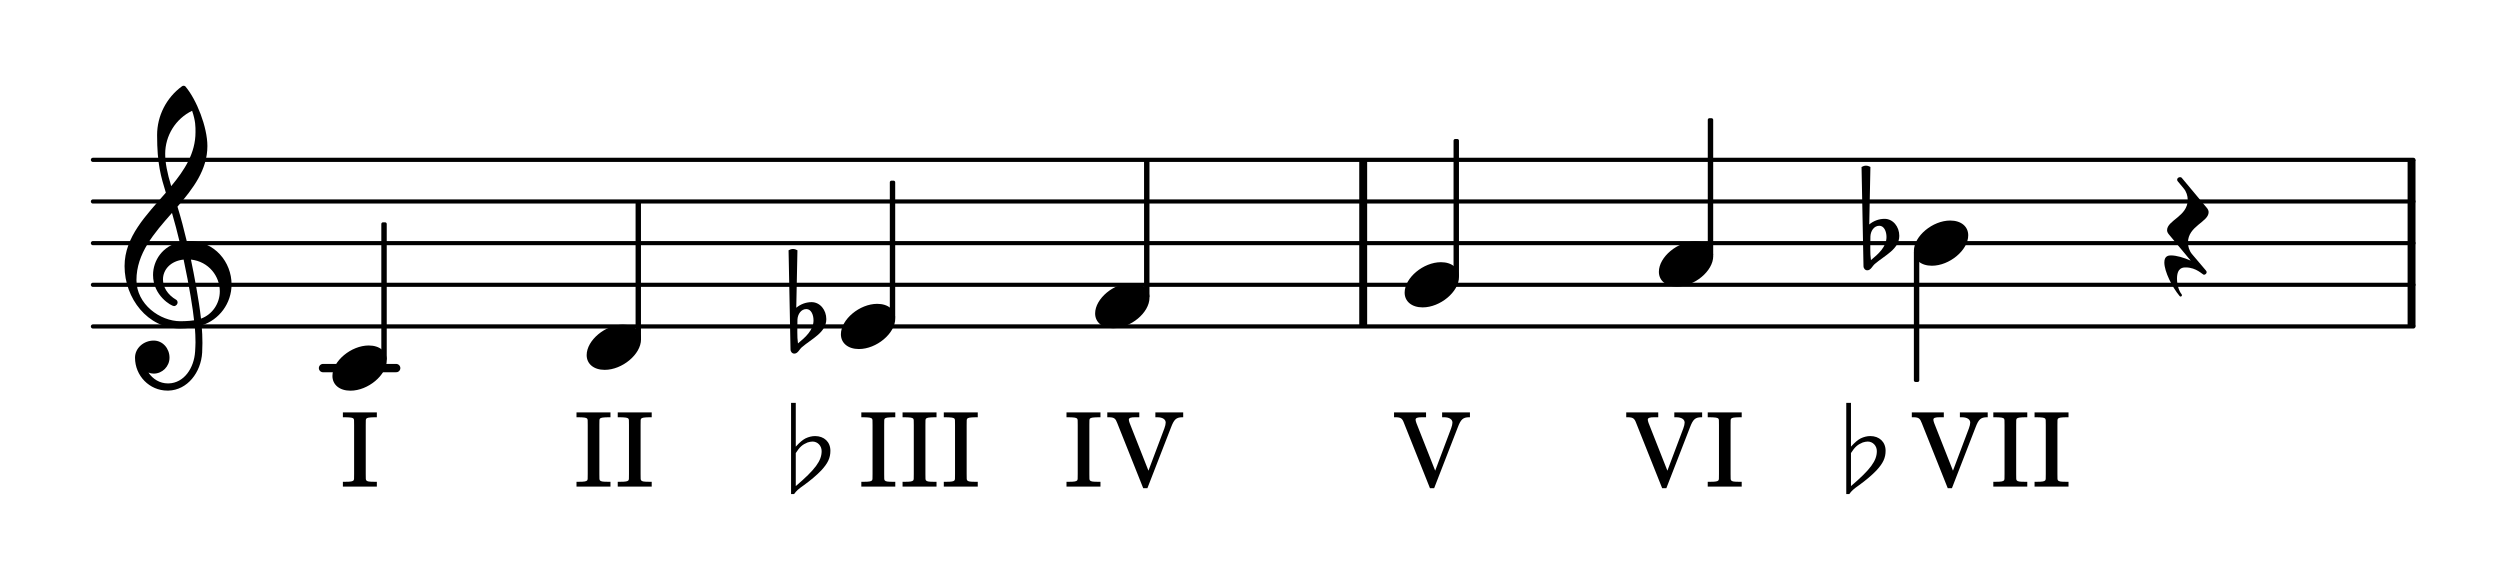
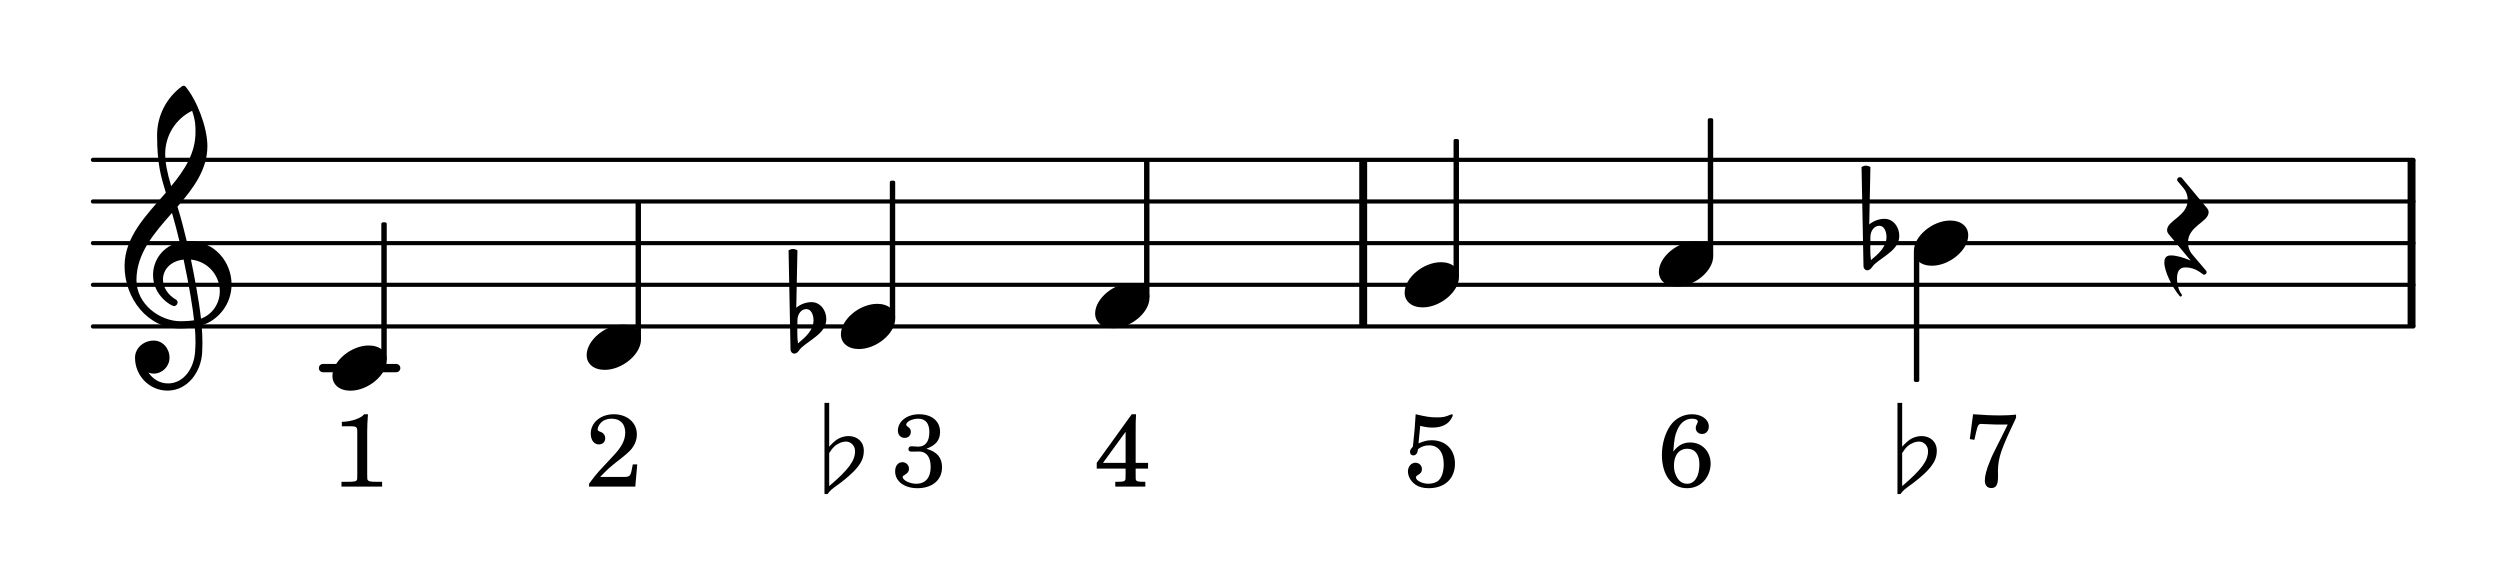
<svg xmlns="http://www.w3.org/2000/svg" xmlns:xlink="http://www.w3.org/1999/xlink" width="299pt" height="70pt" viewBox="0 0 299 70">
  <defs>
    <g>
      <g id="glyph-0-0">
-         <path d="M 4.828 -1.906 L 2.578 -7.609 C 2.516 -7.766 2.484 -7.938 2.484 -8 C 2.484 -8.219 2.688 -8.297 3.25 -8.297 L 3.734 -8.297 L 3.734 -8.875 L -0.094 -8.875 L -0.094 -8.297 L 0.141 -8.297 C 0.719 -8.281 0.891 -8.156 1.094 -7.609 L 4.203 0.188 L 4.703 0.188 L 7.531 -7.094 C 7.891 -8.047 8.156 -8.281 8.859 -8.297 L 8.984 -8.297 L 8.984 -8.875 L 5.656 -8.875 L 5.656 -8.297 L 5.891 -8.297 C 6.516 -8.297 6.891 -8.047 6.891 -7.656 C 6.891 -7.484 6.828 -7.219 6.734 -6.969 Z M 4.828 -1.906 " />
+         <path d="M 2.016 -7.266 C 2.688 -7.109 3.016 -7.062 3.5 -7.062 C 4.547 -7.062 5.312 -7.422 5.719 -8.109 C 5.859 -8.328 5.906 -8.453 5.906 -8.547 C 5.906 -8.625 5.875 -8.656 5.797 -8.656 C 5.766 -8.656 5.719 -8.641 5.641 -8.609 C 5.047 -8.344 4.719 -8.281 4.016 -8.281 C 3.219 -8.281 2.734 -8.359 1.469 -8.656 C 1.422 -7.625 1.312 -6.312 1.141 -4.781 C 0.891 -4.516 0.797 -4.359 0.797 -4.156 C 0.797 -3.891 0.953 -3.734 1.188 -3.734 C 1.516 -3.734 1.703 -4 1.75 -4.484 C 2.172 -4.797 2.578 -4.938 3.078 -4.938 C 4.188 -4.938 4.828 -4.094 4.828 -2.688 C 4.828 -1.859 4.625 -1.156 4.25 -0.781 C 4.016 -0.516 3.5 -0.344 3 -0.344 C 2.266 -0.344 1.5 -0.719 1.5 -1.109 C 1.5 -1.188 1.578 -1.297 1.719 -1.375 C 2.109 -1.609 2.219 -1.766 2.219 -2.109 C 2.219 -2.531 1.875 -2.859 1.438 -2.859 C 0.953 -2.859 0.547 -2.406 0.547 -1.828 C 0.547 -1.219 0.906 -0.609 1.469 -0.219 C 1.875 0.047 2.375 0.188 3.031 0.188 C 4.953 0.188 6.172 -0.953 6.172 -2.75 C 6.172 -4.422 5.062 -5.547 3.391 -5.547 C 2.859 -5.547 2.484 -5.453 1.812 -5.172 Z M 2.016 -7.266 " />
      </g>
      <g id="glyph-0-1">
-         <path d="M 0.469 -8.297 L 0.719 -8.297 C 1.422 -8.281 1.641 -8.25 1.75 -8.125 C 1.812 -8.016 1.812 -7.984 1.812 -7.359 L 1.812 -1.516 C 1.812 -0.891 1.812 -0.859 1.75 -0.75 C 1.641 -0.625 1.422 -0.578 0.719 -0.578 L 0.469 -0.578 L 0.469 0 L 4.531 0 L 4.531 -0.578 L 4.297 -0.578 C 3.609 -0.578 3.375 -0.609 3.266 -0.75 C 3.203 -0.859 3.203 -0.891 3.203 -1.516 L 3.203 -7.359 C 3.203 -8 3.203 -8.016 3.266 -8.125 C 3.375 -8.25 3.594 -8.281 4.297 -8.297 L 4.531 -8.297 L 4.531 -8.875 L 0.469 -8.875 Z M 0.469 -8.297 " />
+         <path d="M 3.953 -8.656 C 3.547 -8.156 2.406 -7.766 1.281 -7.75 L 1.281 -7.219 L 2.359 -7.219 C 3.078 -7.203 3.141 -7.125 3.125 -6.438 L 3.125 -1.516 C 3.125 -0.891 3.125 -0.859 3.047 -0.75 C 2.953 -0.625 2.719 -0.578 2.031 -0.578 L 1.234 -0.578 L 1.234 0 L 6.094 0 L 6.094 -0.578 L 5.422 -0.578 C 4.734 -0.578 4.5 -0.625 4.406 -0.75 C 4.312 -0.859 4.312 -0.875 4.312 -1.516 L 4.312 -6.594 C 4.312 -7.281 4.344 -7.859 4.406 -8.656 Z M 3.953 -8.656 " />
+       </g>
+       <g id="glyph-0-2">
+         <path d="M 6.203 -2.656 L 5.672 -2.656 L 5.547 -2.031 C 5.391 -1.234 5.281 -1.156 4.531 -1.156 L 1.766 -1.156 C 2.625 -2.047 2.906 -2.297 3.688 -2.922 C 4.812 -3.781 5.281 -4.203 5.578 -4.578 C 5.969 -5.109 6.156 -5.656 6.156 -6.266 C 6.156 -7.656 5 -8.656 3.391 -8.656 C 1.828 -8.656 0.641 -7.656 0.641 -6.344 C 0.641 -5.578 1.031 -5.047 1.609 -5.047 C 2.062 -5.047 2.375 -5.344 2.375 -5.797 C 2.375 -6.094 2.203 -6.375 1.938 -6.5 C 1.484 -6.672 1.469 -6.703 1.469 -6.859 C 1.469 -7.047 1.594 -7.328 1.766 -7.531 C 2.062 -7.922 2.562 -8.125 3.141 -8.125 C 4.172 -8.125 4.766 -7.5 4.766 -6.469 C 4.766 -5.562 4.344 -4.734 3.312 -3.656 C 2.406 -2.688 1.844 -2.094 1.641 -1.859 C 1.188 -1.344 0.969 -1.062 0.438 -0.344 L 0.438 0 L 5.969 0 Z M 6.203 -2.656 " />
+       </g>
+       <g id="glyph-0-3">
+         <path d="M 4.25 -4.531 C 5.375 -4.938 5.891 -5.562 5.891 -6.547 C 5.891 -7.828 4.906 -8.656 3.375 -8.656 C 1.938 -8.656 0.844 -7.812 0.844 -6.688 C 0.844 -6.188 1.188 -5.828 1.656 -5.828 C 2.094 -5.828 2.391 -6.125 2.391 -6.562 C 2.391 -6.844 2.281 -7 2 -7.188 C 1.875 -7.281 1.844 -7.328 1.844 -7.422 C 1.844 -7.766 2.562 -8.125 3.266 -8.125 C 4.141 -8.125 4.609 -7.578 4.609 -6.531 C 4.609 -5.391 4.141 -4.781 3.266 -4.781 C 3.156 -4.781 2.953 -4.797 2.766 -4.812 C 2.672 -4.828 2.562 -4.828 2.5 -4.828 C 2.234 -4.828 2.109 -4.703 2.109 -4.484 C 2.109 -4.281 2.219 -4.188 2.5 -4.188 C 2.562 -4.188 2.672 -4.188 2.781 -4.188 C 3.031 -4.203 3.219 -4.203 3.359 -4.203 C 4.266 -4.203 4.766 -3.547 4.766 -2.344 C 4.766 -1.062 4.141 -0.344 3.031 -0.344 C 2.266 -0.344 1.422 -0.766 1.422 -1.141 C 1.422 -1.25 1.453 -1.281 1.688 -1.422 C 2.031 -1.625 2.172 -1.828 2.172 -2.141 C 2.172 -2.578 1.828 -2.922 1.391 -2.922 C 0.859 -2.922 0.516 -2.484 0.516 -1.828 C 0.516 -0.641 1.609 0.188 3.188 0.188 C 4.969 0.188 6.125 -0.797 6.125 -2.312 C 6.125 -3.469 5.531 -4.172 4.25 -4.531 Z M 4.25 -4.531 " />
+       </g>
+       <g id="glyph-0-4">
+         <path d="M 4.531 -8.656 L 0.344 -2.844 L 0.344 -2.156 L 3.797 -2.156 L 3.797 -1.516 C 3.797 -0.891 3.797 -0.859 3.719 -0.75 C 3.625 -0.609 3.391 -0.578 2.688 -0.578 L 2.562 -0.578 L 2.562 0 L 6.156 0 L 6.156 -0.578 L 6.094 -0.578 C 5.391 -0.578 5.172 -0.609 5.062 -0.75 C 5 -0.859 5 -0.875 5 -1.516 L 5 -2.156 L 6.484 -2.156 L 6.484 -2.844 L 5 -2.844 L 5 -6.203 C 5 -7.734 5 -7.766 5.047 -8.656 Z M 3.797 -2.844 L 1.094 -2.844 L 3.797 -6.562 Z M 3.797 -2.844 " />
+       </g>
+       <g id="glyph-0-5">
+         <path d="M 1.875 -4.188 C 2 -5.719 2.062 -6.125 2.344 -6.75 C 2.688 -7.625 3.344 -8.125 4.125 -8.125 C 4.547 -8.125 4.812 -8 4.812 -7.766 C 4.812 -7.719 4.797 -7.688 4.75 -7.594 C 4.625 -7.359 4.562 -7.188 4.562 -7.016 C 4.562 -6.609 4.875 -6.297 5.312 -6.297 C 5.797 -6.297 6.125 -6.672 6.125 -7.188 C 6.125 -8.031 5.281 -8.656 4.109 -8.656 C 3.094 -8.656 2.156 -8.172 1.562 -7.359 C 0.891 -6.406 0.516 -5.125 0.516 -3.781 C 0.516 -1.375 1.703 0.188 3.516 0.188 C 4.312 0.188 4.984 -0.094 5.5 -0.625 C 6.031 -1.172 6.344 -1.969 6.344 -2.75 C 6.344 -4.203 5.312 -5.281 3.906 -5.281 C 3.078 -5.281 2.453 -4.953 1.875 -4.188 Z M 3.562 -4.531 C 4.469 -4.531 5 -3.844 5 -2.672 C 5 -1.234 4.438 -0.344 3.547 -0.344 C 2.969 -0.344 2.547 -0.641 2.25 -1.234 C 2.047 -1.625 1.953 -2.047 1.953 -2.5 C 1.953 -3.766 2.562 -4.531 3.562 -4.531 Z M 3.562 -4.531 " />
+       </g>
+       <g id="glyph-0-6">
+         <path d="M 0.719 -5.688 L 1.266 -5.594 L 1.484 -6.562 C 1.672 -7.375 1.766 -7.5 2.109 -7.5 C 2.172 -7.5 2.281 -7.5 2.391 -7.484 C 3.891 -7.422 3.891 -7.422 4.469 -7.422 C 4.625 -7.422 4.906 -7.422 5.25 -7.422 L 4.422 -5.75 C 3.5 -3.938 3.391 -3.719 3.094 -2.953 C 2.703 -2.031 2.516 -1.25 2.516 -0.734 C 2.516 -0.172 2.797 0.172 3.281 0.172 C 3.875 0.172 4.109 -0.219 4.094 -1.297 C 4.031 -3.062 4.25 -3.922 5.578 -6.797 C 5.75 -7.188 5.938 -7.578 6.125 -7.953 C 6.141 -7.984 6.172 -8.094 6.25 -8.25 L 6.25 -8.609 C 5.516 -8.547 5.109 -8.516 4.359 -8.516 C 3.281 -8.516 2.438 -8.562 1.109 -8.656 Z M 0.719 -5.688 " />
      </g>
      <g id="glyph-1-0">
        <path d="M 4.344 -2.703 C 2.25 -2.703 0 -0.844 0 0.938 C 0 1.984 0.844 2.703 2.156 2.703 C 4.25 2.703 6.5 0.844 6.5 -0.938 C 6.5 -1.984 5.656 -2.703 4.344 -2.703 Z M 4.344 -2.703 " />
      </g>
      <g id="glyph-1-1">
        <path d="M 5.297 12.656 L 5.312 11.797 L 5.234 11.797 C 4.266 11.797 3.422 11.281 2.906 10.5 C 3.109 10.578 3.312 10.625 3.531 10.625 C 4.562 10.625 5.422 9.766 5.422 8.719 C 5.422 7.609 4.609 6.672 3.531 6.672 C 2.344 6.672 1.297 7.562 1.297 8.719 C 1.297 10.891 3.031 12.656 5.172 12.656 Z M 9.188 4.047 C 8.938 1.812 8.359 -1.234 7.984 -3.016 C 10.125 -2.781 11.438 -1.016 11.438 0.781 C 11.438 2.25 10.531 3.562 9.188 4.047 Z M 1.469 -0.562 C 1.469 -3.75 3.578 -6.172 5.719 -8.594 C 6.062 -7.438 6.359 -6.25 6.641 -5.094 C 4.609 -4.641 3.453 -2.922 3.453 -1.172 C 3.453 1.312 5.656 2.547 5.953 2.547 C 6.203 2.547 6.391 2.328 6.391 2.109 C 6.391 2.016 6.359 1.906 6.25 1.812 C 5.141 1.172 4.641 0.234 4.641 -0.641 C 4.641 -1.797 5.531 -2.844 7.109 -3.016 C 7.797 0.203 8.234 2.969 8.359 4.25 C 7.672 4.359 6.75 4.359 6.734 4.359 C 4.281 4.359 1.469 2.328 1.469 -0.562 Z M 4.984 -11.016 C 2.656 -8.328 0.047 -5.75 0.047 -2.234 C 0.047 1.641 2.828 5.219 6.672 5.219 C 7.562 5.219 8.344 5.078 8.453 5.062 C 8.5 5.672 8.531 6.281 8.531 6.891 C 8.531 7.25 8.5 7.625 8.484 7.984 C 8.359 9.953 7.172 11.75 5.312 11.797 L 5.297 12.656 C 7.562 12.594 9.188 10.484 9.328 8.109 C 9.344 7.734 9.359 7.328 9.359 6.953 C 9.359 6.25 9.328 5.562 9.266 4.859 C 11.375 4.188 12.844 2.219 12.844 -0.047 C 12.844 -2.688 10.844 -5.234 7.75 -5.234 C 7.625 -5.234 7.531 -5.219 7.484 -5.219 C 7.156 -6.594 6.797 -7.984 6.375 -9.344 C 8.25 -11.516 9.953 -13.75 9.953 -16.594 C 9.953 -18.844 8.672 -22.141 7.312 -23.734 C 7.188 -23.828 7.031 -23.828 6.906 -23.734 C 5.047 -22.375 3.938 -20.203 3.938 -17.906 C 3.938 -14.406 4.406 -12.922 4.984 -11.016 Z M 8.531 -18.25 C 8.531 -15.734 7.219 -13.719 5.625 -11.797 C 5.141 -13.375 4.906 -14.625 4.906 -15.656 C 4.906 -17.844 6.156 -19.859 8.125 -20.812 C 8.547 -19.562 8.531 -18.922 8.531 -18.25 Z M 8.531 -18.25 " />
      </g>
      <g id="glyph-1-2">
        <path d="M 0.531 -0.812 C 0.562 -1.469 0.969 -2.078 1.594 -2.078 C 2.172 -2.078 2.453 -1.391 2.453 -0.734 C 2.453 0.438 1.5 1.281 0.594 2.031 C 0.531 1.594 0.516 1.156 0.516 0.719 L 0.516 0.5 Z M -0.297 2.75 C -0.297 3.031 -0.094 3.25 0.156 3.25 C 0.578 3.25 0.75 2.75 1.062 2.484 C 2.266 1.453 3.984 0.719 3.984 -0.875 C 3.984 -1.953 3.25 -2.906 2.219 -2.906 C 1.547 -2.906 0.891 -2.656 0.391 -2.234 L 0.531 -9.109 C 0.375 -9.203 0.172 -9.266 0 -9.266 C -0.172 -9.266 -0.375 -9.203 -0.531 -9.109 Z M -0.297 2.75 " />
      </g>
      <g id="glyph-1-3">
        <path d="M -0.125 -1.547 C -0.125 -1.391 -0.062 -1.234 0.078 -1.062 L 2.703 2.094 C 1.891 1.734 1 1.469 0.344 1.469 C 0.078 1.469 -0.453 1.5 -0.453 2.312 C -0.453 3.391 0.484 5.266 1.375 6.328 C 1.516 6.5 1.75 6.281 1.609 6.109 C 1.281 5.719 1.062 4.938 1.062 4.25 C 1.062 2.906 1.797 2.906 2.109 2.906 C 3.391 2.906 4.125 3.781 4.281 3.781 C 4.438 3.781 4.609 3.641 4.609 3.469 C 4.609 3.406 4.578 3.328 4.516 3.266 L 2.844 1.297 C 2.516 0.891 2.375 0.391 2.375 -0.078 C 2.375 -2.047 4.844 -2.531 4.844 -3.703 C 4.844 -3.859 4.781 -4.031 4.641 -4.203 L 1.641 -7.797 C 1.578 -7.875 1.5 -7.891 1.422 -7.891 C 1.25 -7.891 1.078 -7.766 1.078 -7.594 C 1.078 -7.531 1.094 -7.453 1.156 -7.391 L 1.859 -6.547 C 2.188 -6.156 2.344 -5.656 2.344 -5.172 C 2.344 -3.203 -0.125 -2.734 -0.125 -1.547 Z M -0.125 -1.547 " />
      </g>
      <g id="glyph-2-0">
        <path d="M 4.312 -10.016 L 4.312 0.891 L 4.672 0.891 C 4.969 0.484 5.156 0.312 5.844 -0.172 C 6.625 -0.734 7.422 -1.406 7.922 -1.938 C 8.719 -2.797 9.016 -3.438 9.016 -4.297 C 9.016 -5.344 8.266 -6.047 7.188 -6.047 C 6.812 -6.047 6.422 -5.953 6.031 -5.766 C 5.688 -5.578 5.391 -5.344 4.875 -4.781 L 4.875 -10.016 Z M 4.875 -4.016 C 5.344 -4.75 5.672 -5.031 6.281 -5.281 C 6.5 -5.344 6.688 -5.391 6.875 -5.391 C 7.484 -5.391 7.969 -4.891 7.969 -4.25 C 7.969 -3.094 7.219 -2.062 4.875 -0.062 Z M 4.875 -4.016 " />
      </g>
    </g>
  </defs>
  <path fill="none" stroke-width="9.465" stroke-linecap="butt" stroke-linejoin="miter" stroke="rgb(0%, 0%, 0%)" stroke-opacity="1" stroke-miterlimit="10" d="M 2230.391 7939.57 L 2230.391 8138.828 " transform="matrix(0.1, 0, 0, -0.1, -60, 833)" />
  <path fill="none" stroke-width="4.981" stroke-linecap="round" stroke-linejoin="miter" stroke="rgb(0%, 0%, 0%)" stroke-opacity="1" stroke-miterlimit="10" d="M 711.133 7939.57 L 3486.445 7939.57 " transform="matrix(0.1, 0, 0, -0.1, -60, 833)" />
  <path fill="none" stroke-width="4.981" stroke-linecap="round" stroke-linejoin="miter" stroke="rgb(0%, 0%, 0%)" stroke-opacity="1" stroke-miterlimit="10" d="M 711.133 7989.375 L 3486.445 7989.375 " transform="matrix(0.1, 0, 0, -0.1, -60, 833)" />
  <path fill="none" stroke-width="4.981" stroke-linecap="round" stroke-linejoin="miter" stroke="rgb(0%, 0%, 0%)" stroke-opacity="1" stroke-miterlimit="10" d="M 711.133 8039.219 L 3486.445 8039.219 " transform="matrix(0.1, 0, 0, -0.1, -60, 833)" />
  <path fill="none" stroke-width="4.981" stroke-linecap="round" stroke-linejoin="miter" stroke="rgb(0%, 0%, 0%)" stroke-opacity="1" stroke-miterlimit="10" d="M 711.133 8089.023 L 3486.445 8089.023 " transform="matrix(0.1, 0, 0, -0.1, -60, 833)" />
  <path fill="none" stroke-width="4.981" stroke-linecap="round" stroke-linejoin="miter" stroke="rgb(0%, 0%, 0%)" stroke-opacity="1" stroke-miterlimit="10" d="M 711.133 8138.828 L 3486.445 8138.828 " transform="matrix(0.1, 0, 0, -0.1, -60, 833)" />
  <path fill="none" stroke-width="9.465" stroke-linecap="butt" stroke-linejoin="miter" stroke="rgb(0%, 0%, 0%)" stroke-opacity="1" stroke-miterlimit="10" d="M 3484.219 7939.57 L 3484.219 8138.828 " transform="matrix(0.1, 0, 0, -0.1, -60, 833)" />
  <path fill="none" stroke-width="9.963" stroke-linecap="round" stroke-linejoin="miter" stroke="rgb(0%, 0%, 0%)" stroke-opacity="1" stroke-miterlimit="10" d="M 986.328 7889.766 L 1073.828 7889.766 " transform="matrix(0.1, 0, 0, -0.1, -60, 833)" />
  <g fill="rgb(0%, 0%, 0%)" fill-opacity="1">
-     <use xlink:href="#glyph-0-0" x="166.821" y="58.2" />
+     <use xlink:href="#glyph-0-0" x="167.842" y="58.2" />
  </g>
  <g fill="rgb(0%, 0%, 0%)" fill-opacity="1">
    <use xlink:href="#glyph-1-0" x="39.758" y="44.023" />
  </g>
  <g fill="rgb(0%, 0%, 0%)" fill-opacity="1">
    <use xlink:href="#glyph-1-1" x="14.851" y="34.06" />
  </g>
  <g fill="rgb(0%, 0%, 0%)" fill-opacity="1">
-     <use xlink:href="#glyph-0-1" x="40.54" y="58.2" />
+     <use xlink:href="#glyph-0-1" x="39.605" y="58.2" />
  </g>
  <path fill="none" stroke-width="3.985" stroke-linecap="butt" stroke-linejoin="round" stroke="rgb(0%, 0%, 0%)" stroke-opacity="1" stroke-miterlimit="10" d="M 1058.047 7901.016 L 1060.547 7901.016 L 1060.547 8062.109 L 1058.047 8062.109 Z M 1058.047 7901.016 " transform="matrix(0.1, 0, 0, -0.1, -60, 833)" />
  <path fill-rule="nonzero" fill="rgb(0%, 0%, 0%)" fill-opacity="1" d="M 45.805 42.898 L 46.055 42.898 L 46.055 26.789 L 45.805 26.789 Z M 45.805 42.898 " />
  <g fill="rgb(0%, 0%, 0%)" fill-opacity="1">
    <use xlink:href="#glyph-1-0" x="70.165" y="41.532" />
  </g>
  <g fill="rgb(0%, 0%, 0%)" fill-opacity="1">
-     <use xlink:href="#glyph-0-1" x="68.481" y="58.2" />
-   </g>
-   <g fill="rgb(0%, 0%, 0%)" fill-opacity="1">
-     <use xlink:href="#glyph-0-1" x="73.413" y="58.2" />
+     <use xlink:href="#glyph-0-2" x="70.011" y="58.2" />
  </g>
  <path fill="none" stroke-width="3.985" stroke-linecap="butt" stroke-linejoin="round" stroke="rgb(0%, 0%, 0%)" stroke-opacity="1" stroke-miterlimit="10" d="M 1362.148 7925.938 L 1364.609 7925.938 L 1364.609 8087.031 L 1362.148 8087.031 Z M 1362.148 7925.938 " transform="matrix(0.1, 0, 0, -0.1, -60, 833)" />
  <path fill-rule="nonzero" fill="rgb(0%, 0%, 0%)" fill-opacity="1" d="M 76.215 40.406 L 76.461 40.406 L 76.461 24.297 L 76.215 24.297 Z M 76.215 40.406 " />
  <g fill="rgb(0%, 0%, 0%)" fill-opacity="1">
    <use xlink:href="#glyph-1-0" x="100.572" y="39.042" />
  </g>
  <g fill="rgb(0%, 0%, 0%)" fill-opacity="1">
-     <use xlink:href="#glyph-0-1" x="102.545" y="58.201" />
+     <use xlink:href="#glyph-0-3" x="106.542" y="58.201" />
  </g>
  <g fill="rgb(0%, 0%, 0%)" fill-opacity="1">
-     <use xlink:href="#glyph-0-1" x="107.477" y="58.201" />
-   </g>
-   <g fill="rgb(0%, 0%, 0%)" fill-opacity="1">
-     <use xlink:href="#glyph-0-1" x="112.409" y="58.201" />
-   </g>
-   <g fill="rgb(0%, 0%, 0%)" fill-opacity="1">
-     <use xlink:href="#glyph-2-0" x="90.299" y="58.201" />
+     <use xlink:href="#glyph-2-0" x="94.296" y="58.201" />
  </g>
  <path fill="none" stroke-width="3.985" stroke-linecap="butt" stroke-linejoin="round" stroke="rgb(0%, 0%, 0%)" stroke-opacity="1" stroke-miterlimit="10" d="M 1666.211 7950.859 L 1668.672 7950.859 L 1668.672 8111.953 L 1666.211 8111.953 Z M 1666.211 7950.859 " transform="matrix(0.1, 0, 0, -0.1, -60, 833)" />
  <path fill-rule="nonzero" fill="rgb(0%, 0%, 0%)" fill-opacity="1" d="M 106.621 37.914 L 106.867 37.914 L 106.867 21.809 L 106.621 21.809 Z M 106.621 37.914 " />
  <g fill="rgb(0%, 0%, 0%)" fill-opacity="1">
    <use xlink:href="#glyph-1-2" x="94.843" y="39.042" />
  </g>
  <g fill="rgb(0%, 0%, 0%)" fill-opacity="1">
    <use xlink:href="#glyph-1-0" x="130.978" y="36.551" />
  </g>
  <g fill="rgb(0%, 0%, 0%)" fill-opacity="1">
-     <use xlink:href="#glyph-0-1" x="127.084" y="58.201" />
-   </g>
-   <g fill="rgb(0%, 0%, 0%)" fill-opacity="1">
-     <use xlink:href="#glyph-0-0" x="132.526" y="58.201" />
+     <use xlink:href="#glyph-0-4" x="130.825" y="58.201" />
  </g>
  <path fill="none" stroke-width="3.985" stroke-linecap="butt" stroke-linejoin="round" stroke="rgb(0%, 0%, 0%)" stroke-opacity="1" stroke-miterlimit="10" d="M 1970.273 7975.742 L 1972.773 7975.742 L 1972.773 8136.836 L 1970.273 8136.836 Z M 1970.273 7975.742 " transform="matrix(0.1, 0, 0, -0.1, -60, 833)" />
  <path fill-rule="nonzero" fill="rgb(0%, 0%, 0%)" fill-opacity="1" d="M 137.027 35.426 L 137.277 35.426 L 137.277 19.316 L 137.027 19.316 Z M 137.027 35.426 " />
  <g fill="rgb(0%, 0%, 0%)" fill-opacity="1">
    <use xlink:href="#glyph-1-0" x="167.995" y="34.061" />
  </g>
  <path fill="none" stroke-width="3.985" stroke-linecap="butt" stroke-linejoin="round" stroke="rgb(0%, 0%, 0%)" stroke-opacity="1" stroke-miterlimit="10" d="M 2340.43 8000.664 L 2342.93 8000.664 L 2342.93 8161.758 L 2340.43 8161.758 Z M 2340.43 8000.664 " transform="matrix(0.1, 0, 0, -0.1, -60, 833)" />
  <path fill-rule="nonzero" fill="rgb(0%, 0%, 0%)" fill-opacity="1" d="M 174.043 32.934 L 174.293 32.934 L 174.293 16.824 L 174.043 16.824 Z M 174.043 32.934 " />
  <g fill="rgb(0%, 0%, 0%)" fill-opacity="1">
    <use xlink:href="#glyph-1-0" x="198.402" y="31.57" />
  </g>
  <g fill="rgb(0%, 0%, 0%)" fill-opacity="1">
-     <use xlink:href="#glyph-0-0" x="194.592" y="58.201" />
-   </g>
-   <g fill="rgb(0%, 0%, 0%)" fill-opacity="1">
-     <use xlink:href="#glyph-0-1" x="203.776" y="58.201" />
+     <use xlink:href="#glyph-0-5" x="198.249" y="58.201" />
  </g>
  <path fill="none" stroke-width="3.985" stroke-linecap="butt" stroke-linejoin="round" stroke="rgb(0%, 0%, 0%)" stroke-opacity="1" stroke-miterlimit="10" d="M 2644.492 8025.586 L 2646.992 8025.586 L 2646.992 8186.641 L 2644.492 8186.641 Z M 2644.492 8025.586 " transform="matrix(0.1, 0, 0, -0.1, -60, 833)" />
  <path fill-rule="nonzero" fill="rgb(0%, 0%, 0%)" fill-opacity="1" d="M 204.449 30.445 L 204.699 30.445 L 204.699 14.336 L 204.449 14.336 Z M 204.449 30.445 " />
  <g fill="rgb(0%, 0%, 0%)" fill-opacity="1">
    <use xlink:href="#glyph-1-0" x="228.9" y="29.079" />
  </g>
  <g fill="rgb(0%, 0%, 0%)" fill-opacity="1">
-     <use xlink:href="#glyph-0-0" x="228.747" y="58.2" />
+     <use xlink:href="#glyph-0-6" x="234.87" y="58.2" />
  </g>
  <g fill="rgb(0%, 0%, 0%)" fill-opacity="1">
-     <use xlink:href="#glyph-0-1" x="237.931" y="58.2" />
-   </g>
-   <g fill="rgb(0%, 0%, 0%)" fill-opacity="1">
-     <use xlink:href="#glyph-0-1" x="242.864" y="58.2" />
-   </g>
-   <g fill="rgb(0%, 0%, 0%)" fill-opacity="1">
-     <use xlink:href="#glyph-2-0" x="216.501" y="58.2" />
+     <use xlink:href="#glyph-2-0" x="222.624" y="58.2" />
  </g>
  <path fill="none" stroke-width="3.985" stroke-linecap="butt" stroke-linejoin="round" stroke="rgb(0%, 0%, 0%)" stroke-opacity="1" stroke-miterlimit="10" d="M 2890.977 7875.156 L 2893.477 7875.156 L 2893.477 8027.93 L 2890.977 8027.93 Z M 2890.977 7875.156 " transform="matrix(0.1, 0, 0, -0.1, -60, 833)" />
  <path fill-rule="nonzero" fill="rgb(0%, 0%, 0%)" fill-opacity="1" d="M 229.098 45.484 L 229.348 45.484 L 229.348 30.207 L 229.098 30.207 Z M 229.098 45.484 " />
  <g fill="rgb(0%, 0%, 0%)" fill-opacity="1">
    <use xlink:href="#glyph-1-2" x="223.171" y="29.079" />
  </g>
  <g fill="rgb(0%, 0%, 0%)" fill-opacity="1">
    <use xlink:href="#glyph-1-3" x="259.307" y="29.079" />
  </g>
</svg>
